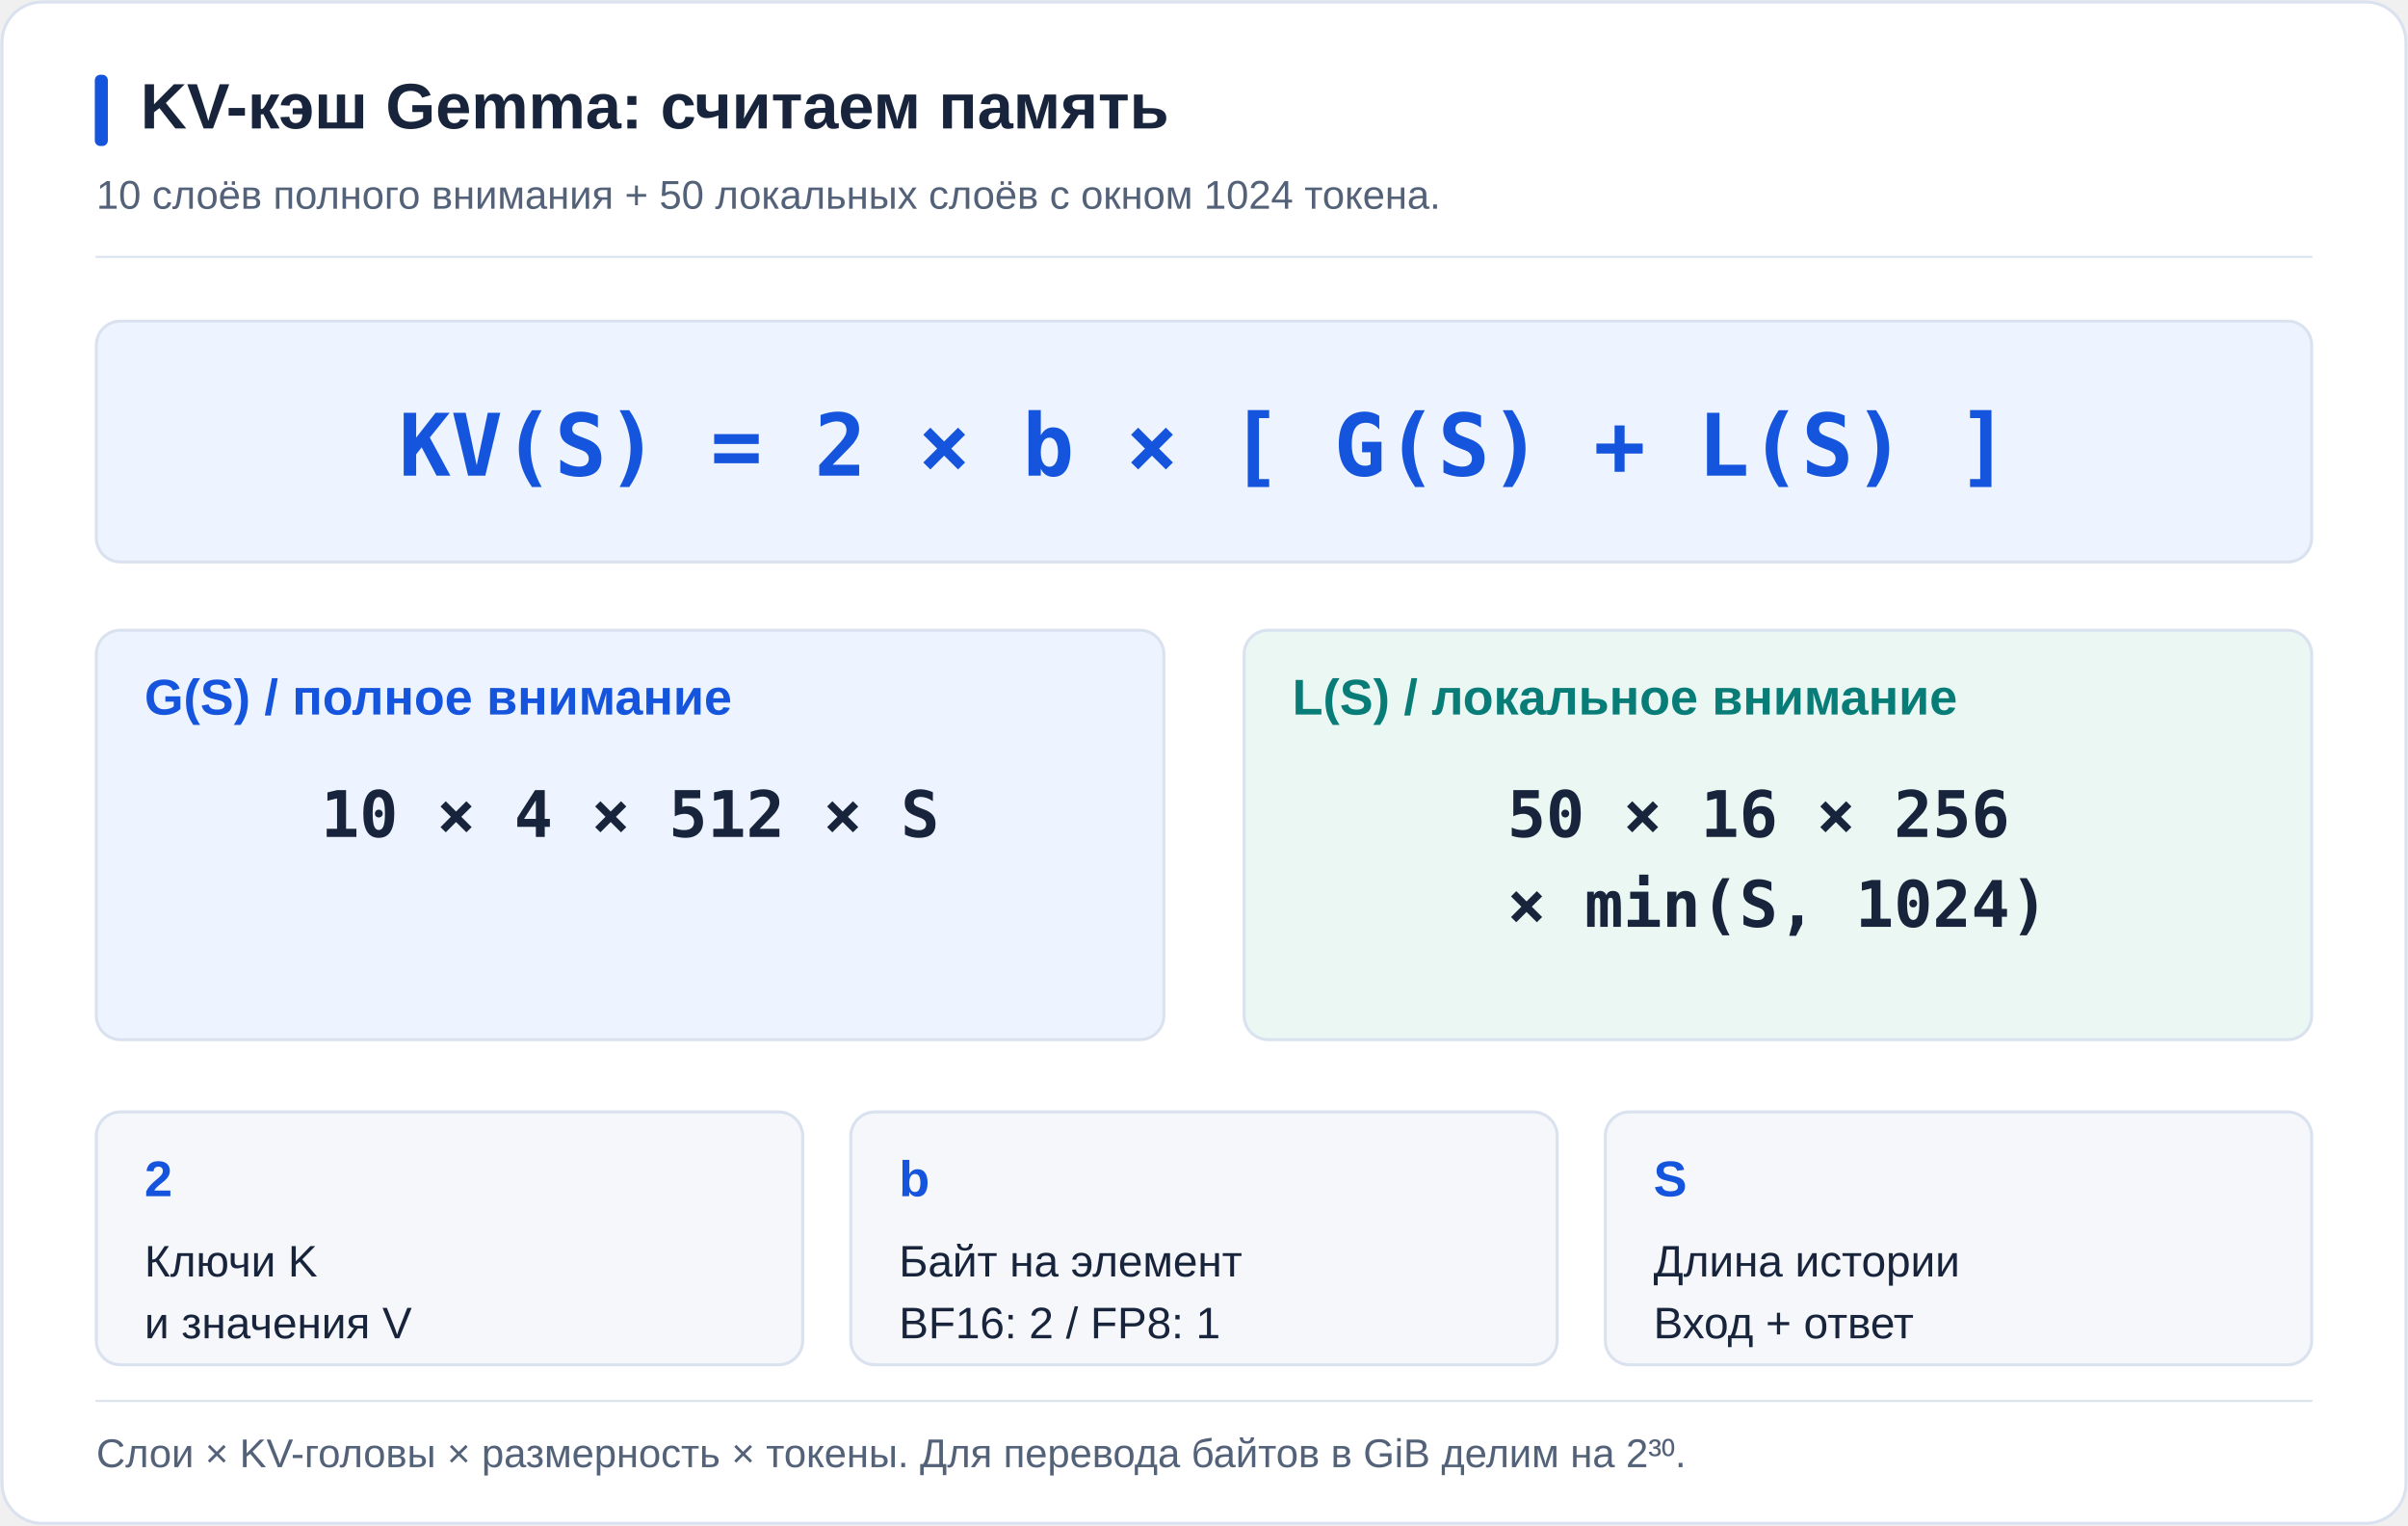
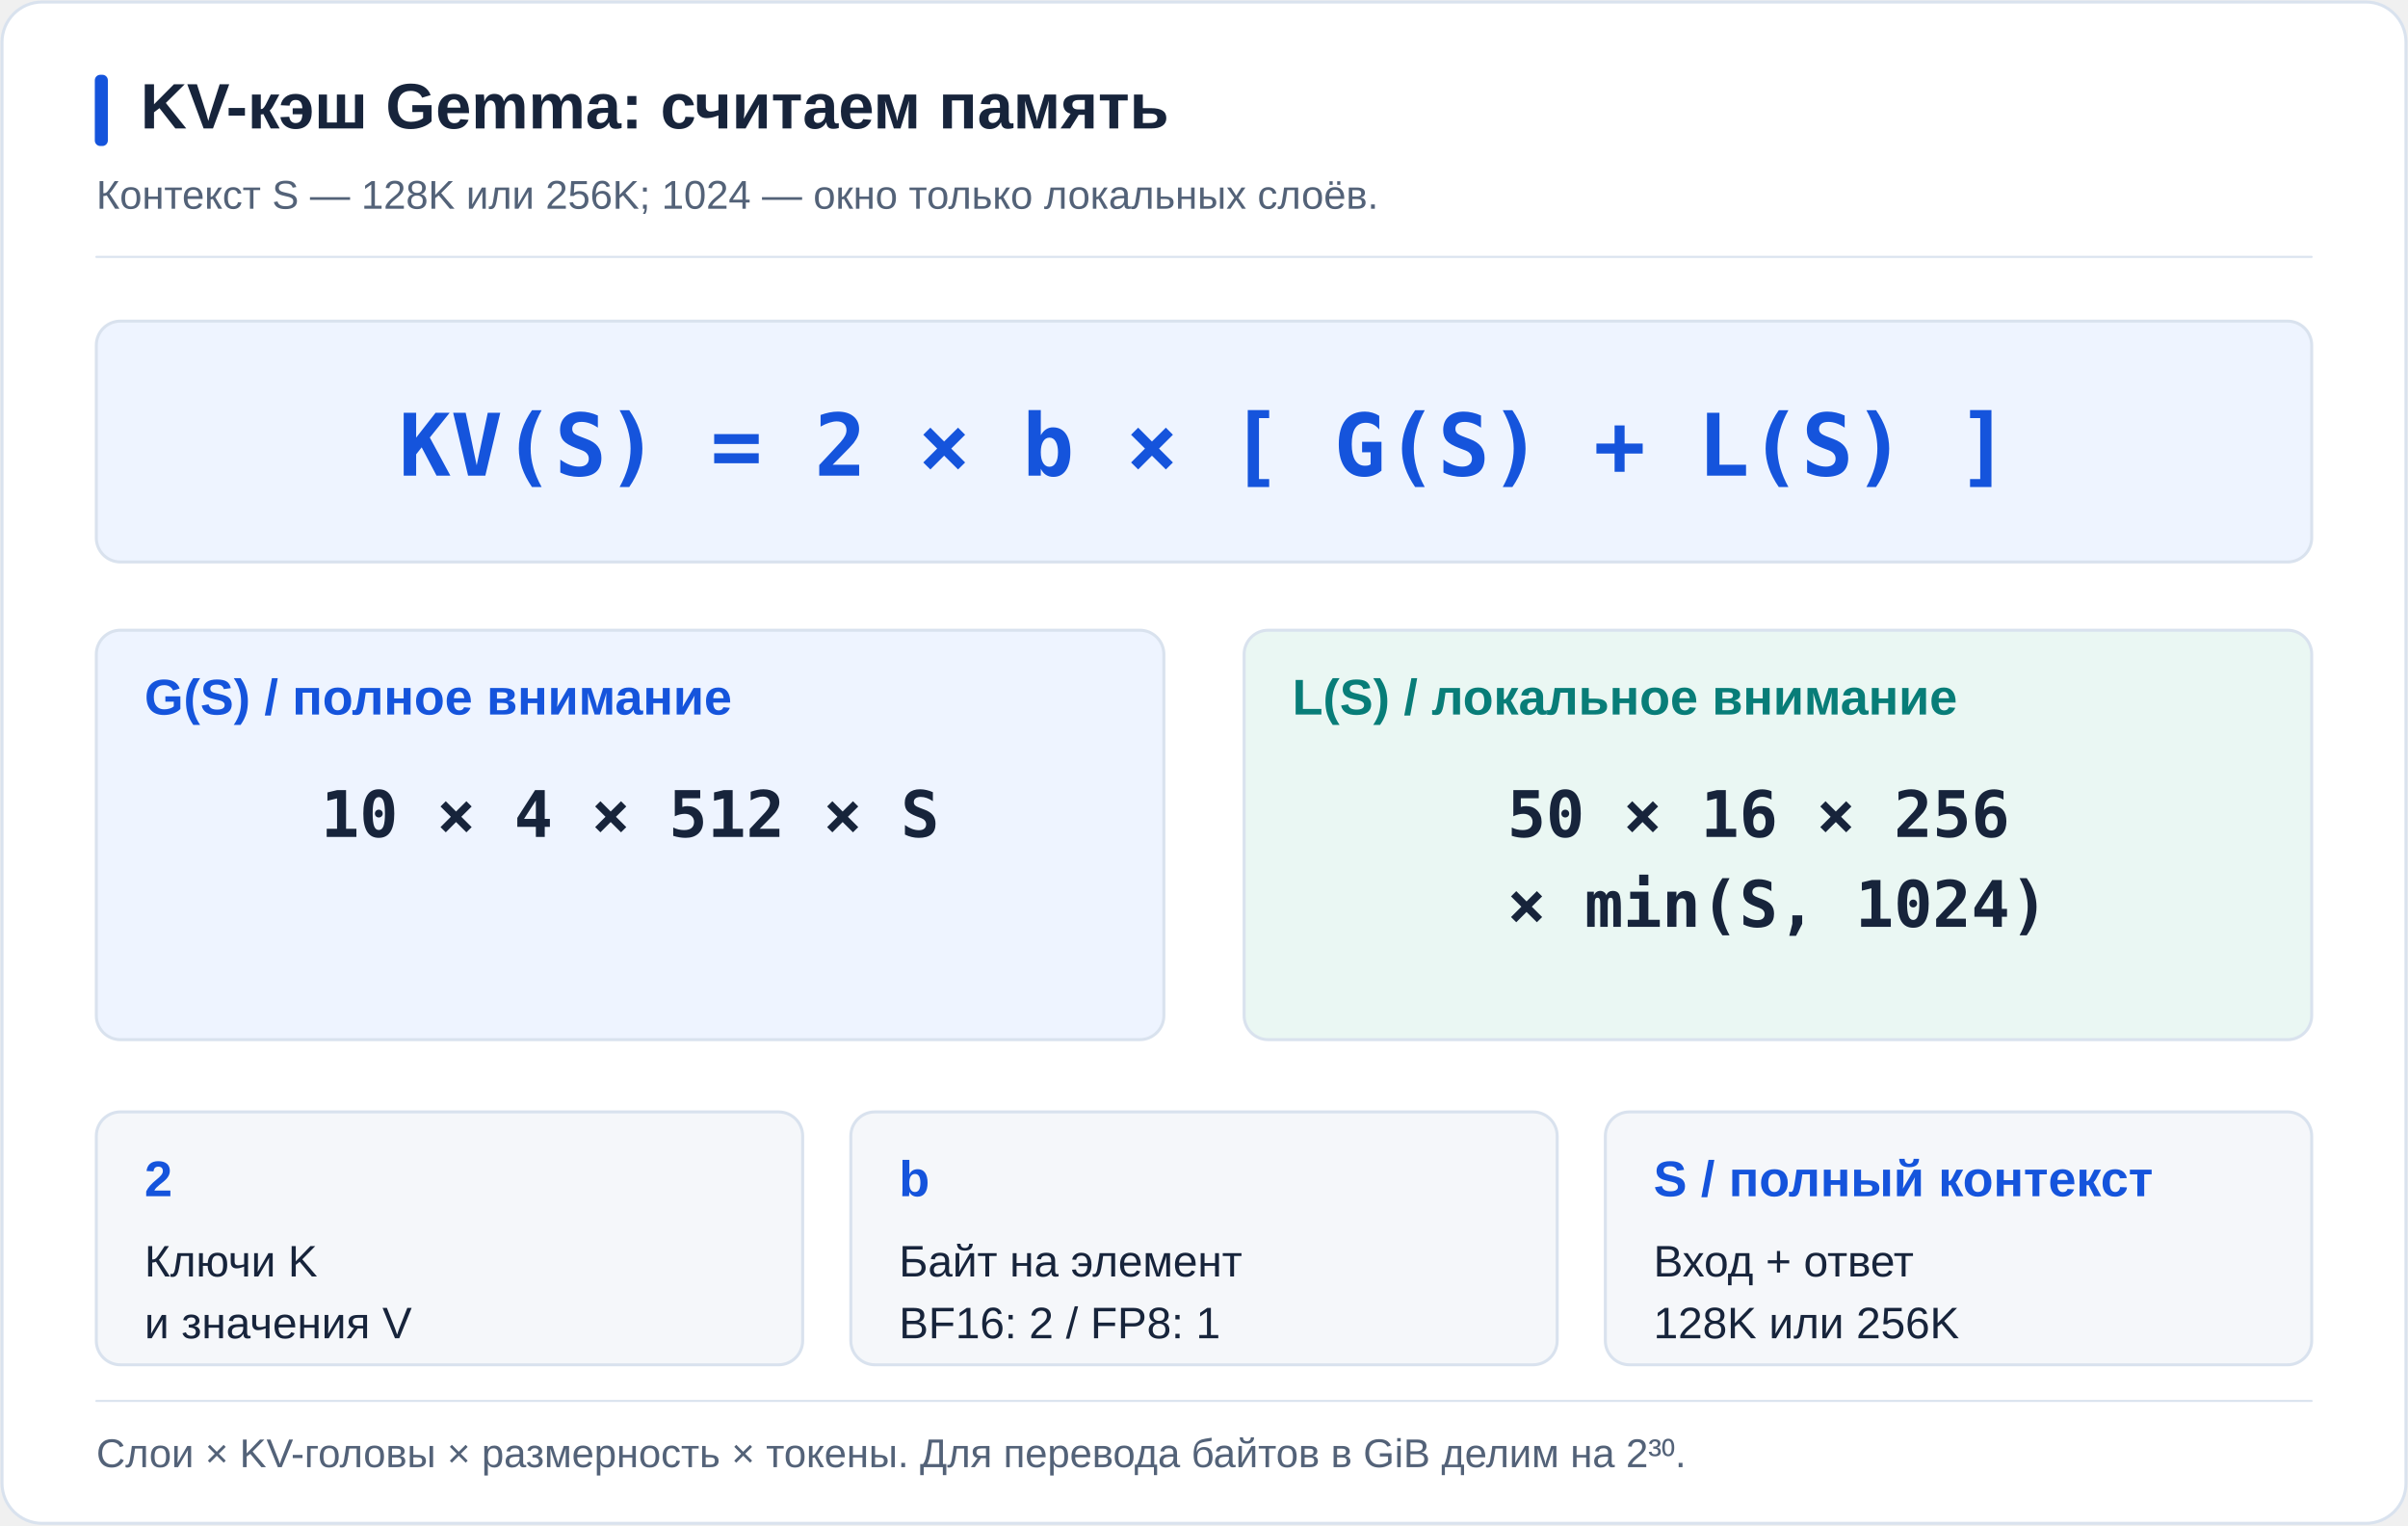
<svg xmlns="http://www.w3.org/2000/svg" width="1200" height="760" viewBox="0 0 1200 760" role="img" aria-labelledby="title desc" data-design="hardfest-v2">
  <defs>
    <marker id="arrow-1554dc" viewBox="0 0 10 10" refX="10" refY="5" markerWidth="10" markerHeight="10" markerUnits="userSpaceOnUse" orient="auto">
      <path d="M0 0 L10 5 L0 10 Z" fill="#1554dc" />
    </marker>
    <marker id="arrow-087d78" viewBox="0 0 10 10" refX="10" refY="5" markerWidth="10" markerHeight="10" markerUnits="userSpaceOnUse" orient="auto">
      <path d="M0 0 L10 5 L0 10 Z" fill="#087d78" />
    </marker>
    <marker id="arrow-7041b8" viewBox="0 0 10 10" refX="10" refY="5" markerWidth="10" markerHeight="10" markerUnits="userSpaceOnUse" orient="auto">
      <path d="M0 0 L10 5 L0 10 Z" fill="#7041b8" />
    </marker>
    <marker id="arrow-536278" viewBox="0 0 10 10" refX="10" refY="5" markerWidth="10" markerHeight="10" markerUnits="userSpaceOnUse" orient="auto">
      <path d="M0 0 L10 5 L0 10 Z" fill="#536278" />
    </marker>
  </defs>
  <style>text{font-family:Arial,Helvetica,sans-serif;font-variant-numeric:tabular-nums}.formula{font-family:"DejaVu Sans Mono",Menlo,Consolas,monospace}</style>
  <rect x="1" y="1" width="1198" height="758" rx="20" fill="#ffffff" stroke="#d9e2ee" stroke-width="1.5" />
  <rect x="48" y="38" width="5" height="34" rx="2" fill="#1554dc" stroke="#1554dc" stroke-width="1.5" />
  <text x="70" y="64" font-size="32" fill="#17243b" text-anchor="start" font-weight="700" data-max-width="1082">
    <tspan x="70" dy="0">KV-кэш Gemma: считаем память</tspan>
  </text>
  <text x="48" y="104" font-size="20" fill="#536278" text-anchor="start" data-max-width="1104">
-     <tspan x="48" dy="0">10 слоёв полного внимания + 50 локальных слоёв с окном 1024 токена.</tspan>
+     <tspan x="48" dy="0">Контекст S — 128K или 256K; 1024 — окно только локальных слоёв.</tspan>
  </text>
  <path d="M48 128 H1152" fill="none" stroke="#d9e2ee" stroke-width="1" stroke-linejoin="round" stroke-linecap="round" />
  <rect x="48" y="160" width="1104" height="120" rx="12" fill="#eef4ff" stroke="#d9e2ee" stroke-width="1.5" />
  <text x="600" y="237" font-size="43" fill="#1554dc" text-anchor="middle" font-weight="700" data-max-width="1056" class="formula">
    <tspan x="600" dy="0">KV(S) = 2 × b × [ G(S) + L(S) ]</tspan>
  </text>
  <rect x="48" y="314" width="532" height="204" rx="12" fill="#eef4ff" stroke="#d9e2ee" stroke-width="1.5" data-node="true" />
  <text x="72" y="356" font-size="25" fill="#1554dc" text-anchor="start" font-weight="700" data-max-width="484">
    <tspan x="72" dy="0">G(S) / полное внимание</tspan>
  </text>
  <text x="314" y="417" font-size="32" fill="#17243b" text-anchor="middle" font-weight="700" data-max-width="484" class="formula">
    <tspan x="314" dy="0">10 × 4 × 512 × S</tspan>
  </text>
  <rect x="620" y="314" width="532" height="204" rx="12" fill="#eaf7f3" stroke="#d9e2ee" stroke-width="1.5" data-node="true" />
  <text x="644" y="356" font-size="25" fill="#087d78" text-anchor="start" font-weight="700" data-max-width="484">
    <tspan x="644" dy="0">L(S) / локальное внимание</tspan>
  </text>
  <text x="886" y="417" font-size="32" fill="#17243b" text-anchor="middle" font-weight="700" data-max-width="484" class="formula">
    <tspan x="886" dy="0">50 × 16 × 256</tspan>
    <tspan x="886" dy="44.8">× min(S, 1024)</tspan>
  </text>
  <rect x="48" y="554" width="352" height="126" rx="12" fill="#f5f7fa" stroke="#d9e2ee" stroke-width="1.5" data-node="true" />
  <text x="72" y="596" font-size="25" fill="#1554dc" text-anchor="start" font-weight="700" data-max-width="304">
    <tspan x="72" dy="0">2</tspan>
  </text>
  <text x="72" y="636" font-size="22" fill="#17243b" text-anchor="start" data-max-width="304">
    <tspan x="72" dy="0">Ключи K</tspan>
    <tspan x="72" dy="30.8">и значения V</tspan>
  </text>
  <rect x="424" y="554" width="352" height="126" rx="12" fill="#f5f7fa" stroke="#d9e2ee" stroke-width="1.5" data-node="true" />
  <text x="448" y="596" font-size="25" fill="#1554dc" text-anchor="start" font-weight="700" data-max-width="304">
    <tspan x="448" dy="0">b</tspan>
  </text>
  <text x="448" y="636" font-size="22" fill="#17243b" text-anchor="start" data-max-width="304">
    <tspan x="448" dy="0">Байт на элемент</tspan>
    <tspan x="448" dy="30.8">BF16: 2 / FP8: 1</tspan>
  </text>
  <rect x="800" y="554" width="352" height="126" rx="12" fill="#f5f7fa" stroke="#d9e2ee" stroke-width="1.5" data-node="true" />
  <text x="824" y="596" font-size="25" fill="#1554dc" text-anchor="start" font-weight="700" data-max-width="304">
-     <tspan x="824" dy="0">S</tspan>
+     <tspan x="824" dy="0">S / полный контекст</tspan>
  </text>
  <text x="824" y="636" font-size="22" fill="#17243b" text-anchor="start" data-max-width="304">
-     <tspan x="824" dy="0">Длина истории</tspan>
-     <tspan x="824" dy="30.8">Вход + ответ</tspan>
+     <tspan x="824" dy="0">Вход + ответ</tspan>
+     <tspan x="824" dy="30.8">128K или 256K</tspan>
  </text>
  <path d="M48 698 H1152" fill="none" stroke="#d9e2ee" stroke-width="1" stroke-linejoin="round" stroke-linecap="round" />
  <text x="48" y="731" font-size="20" fill="#536278" text-anchor="start" data-max-width="1104">
    <tspan x="48" dy="0">Слои × KV-головы × размерность × токены. Для перевода байтов в GiB делим на 2³⁰.</tspan>
  </text>
</svg>
